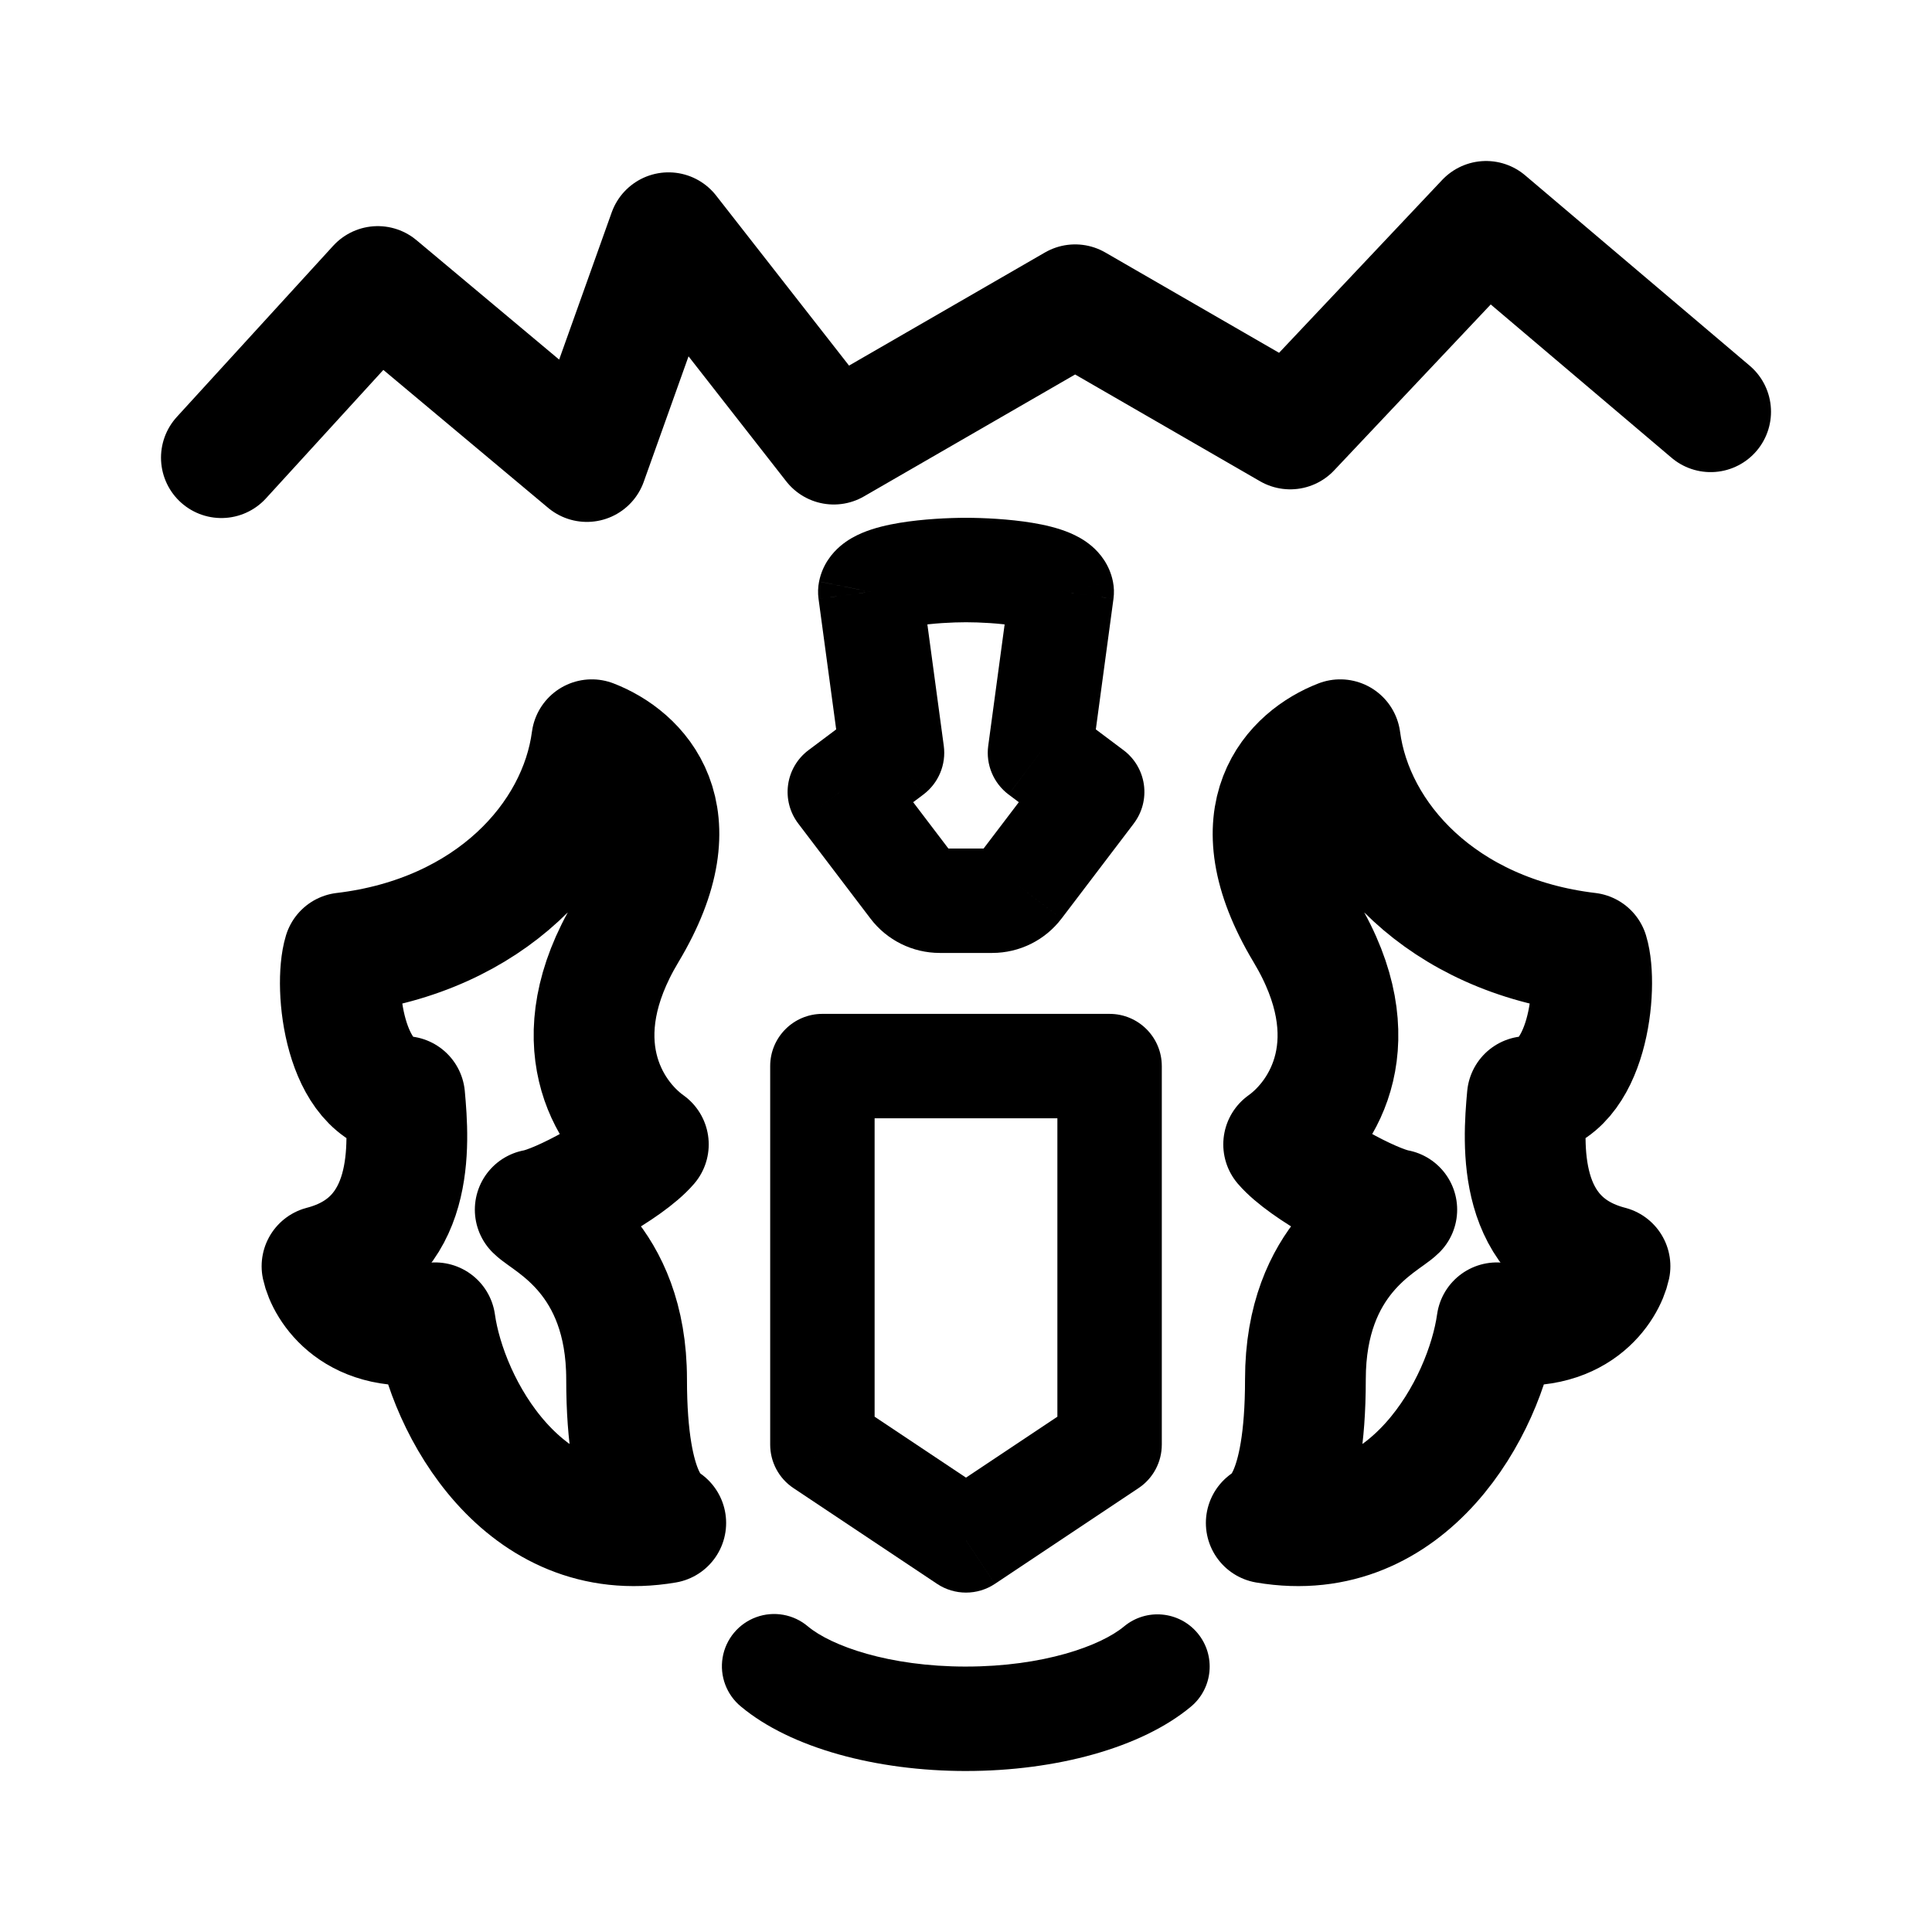
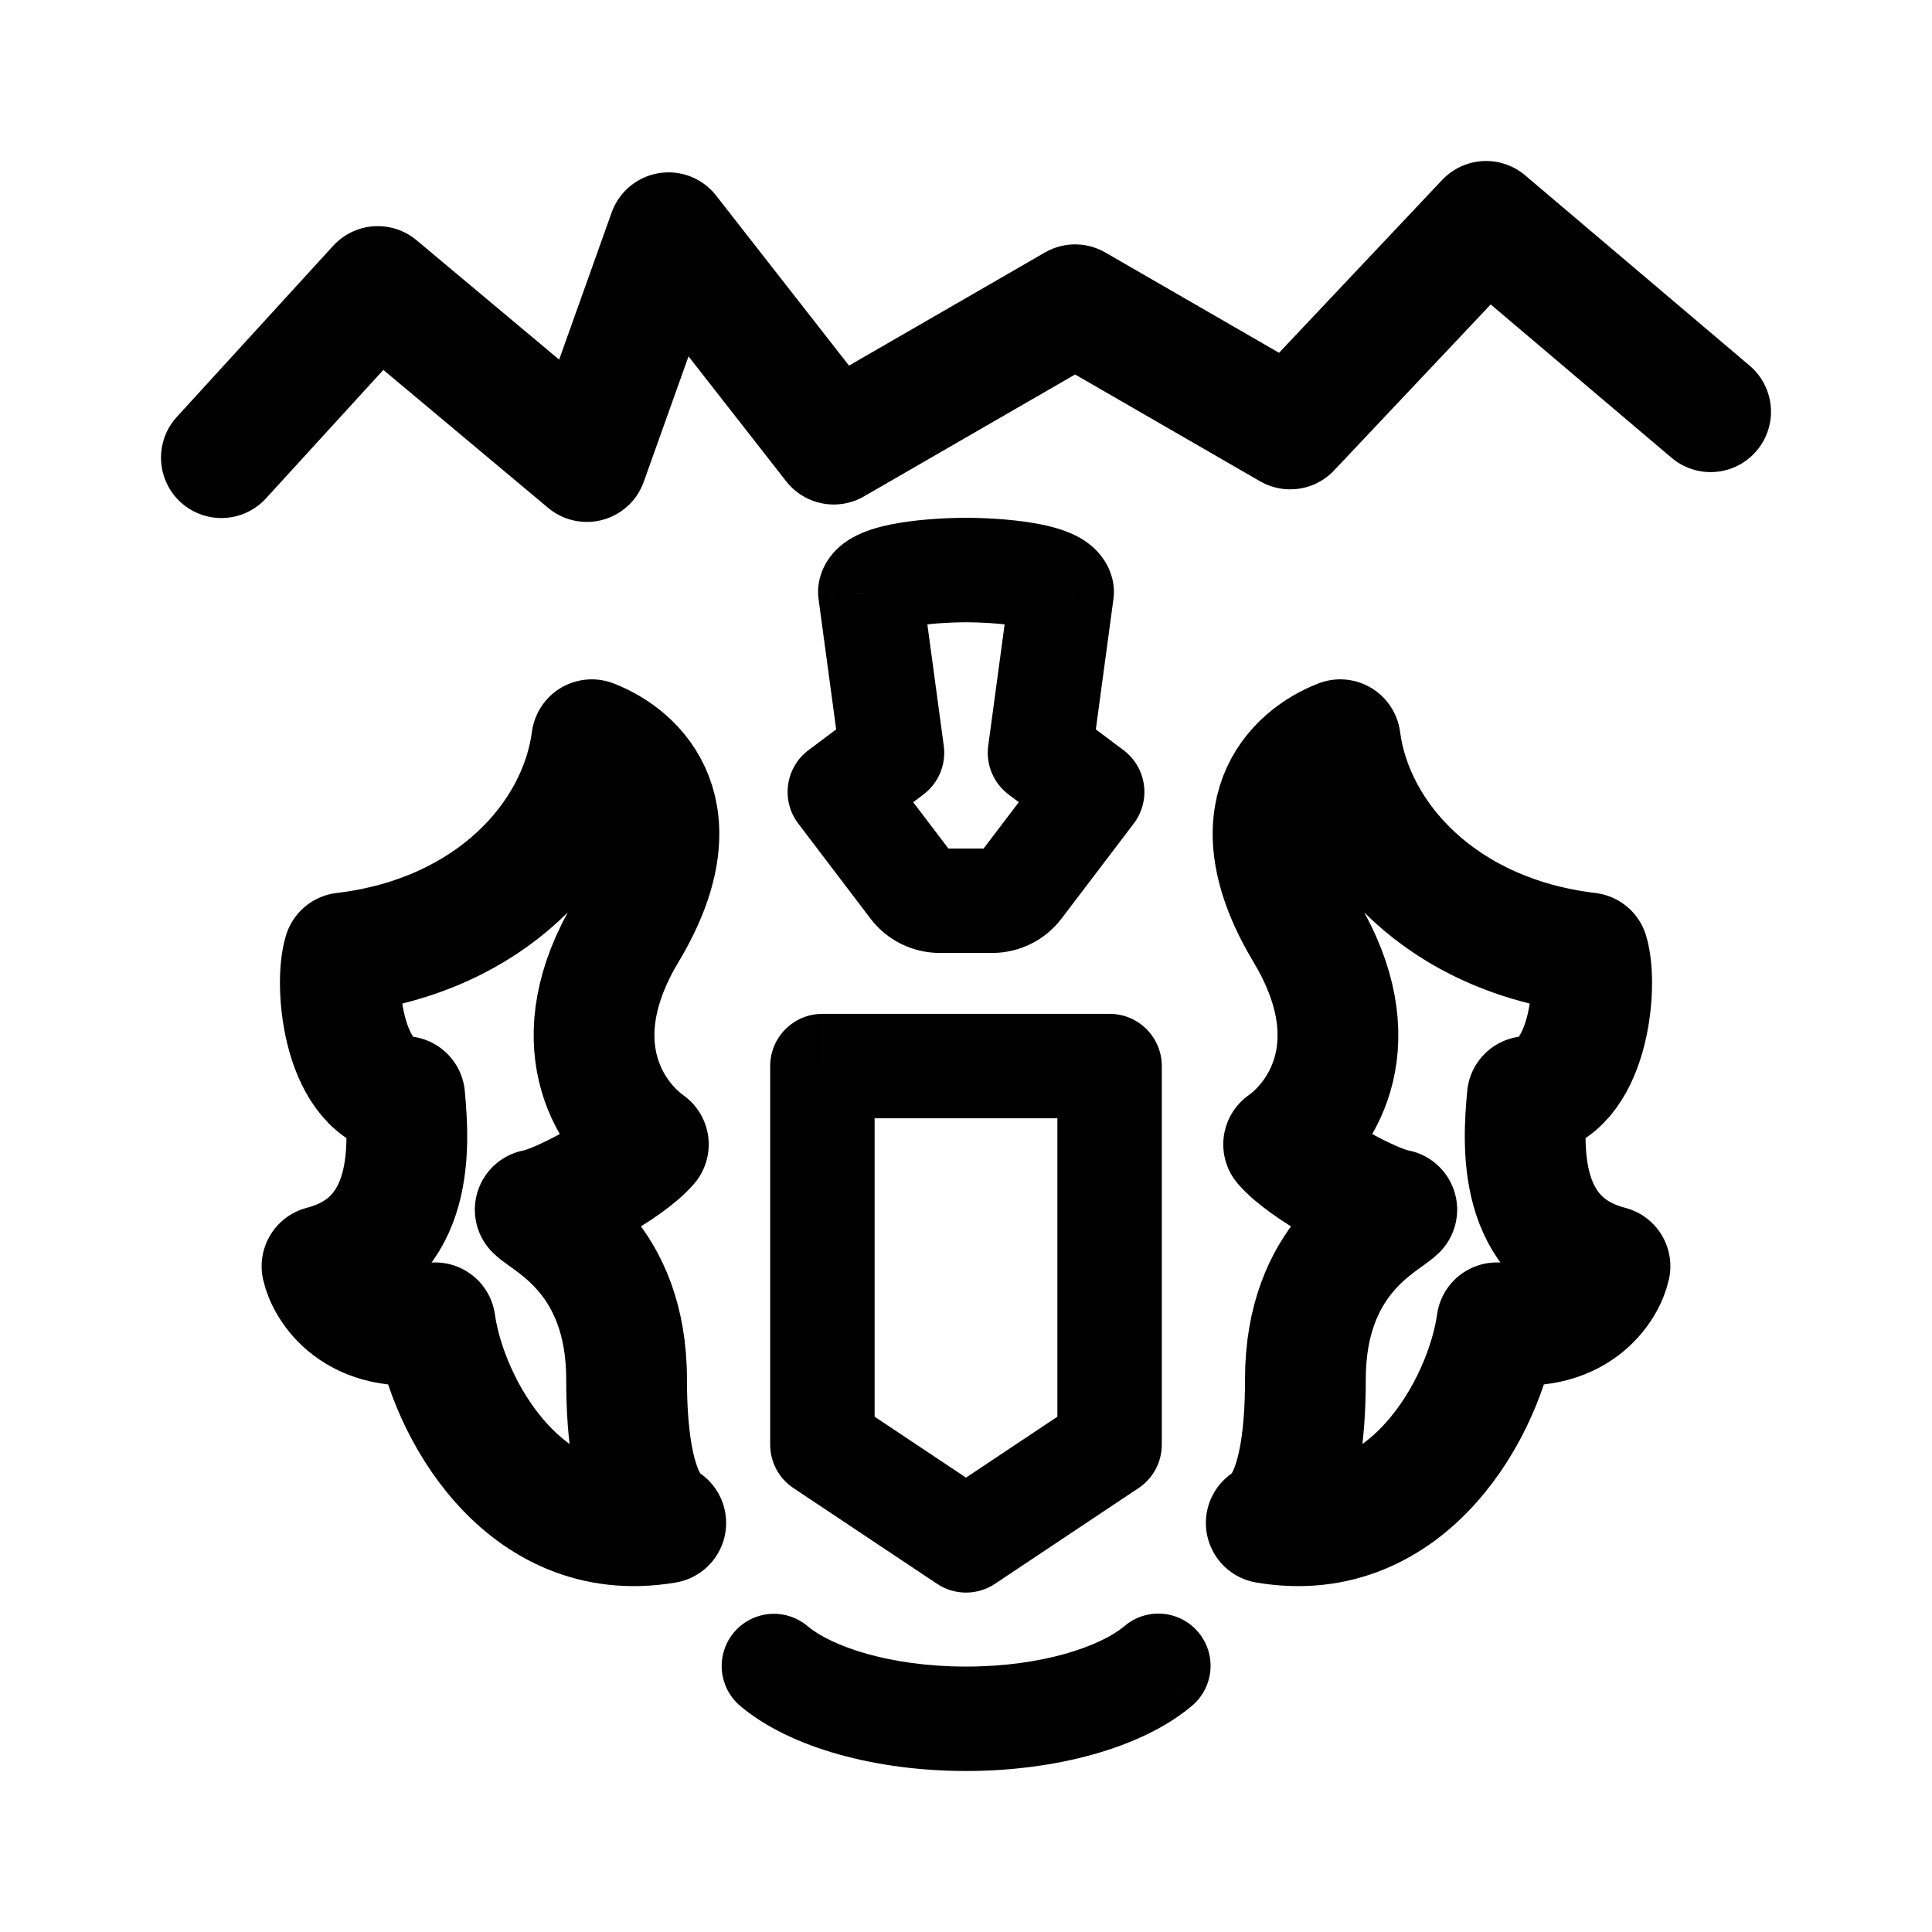
- <svg xmlns="http://www.w3.org/2000/svg" width="192" height="192" viewBox="0 0 192 192" fill="none" version="1.1" id="svg6">
-   <defs id="defs10" />
-   <g id="g2483" transform="translate(0,-0.5)">
-     <g id="g7316" transform="matrix(1.009707,0,0,1.009707,-0.9318311,1.299403)" style="stroke-width:11.885;stroke-dasharray:none">
-       <path style="fill:none;stroke:#000000;stroke-width:11.885;stroke-linecap:round;stroke-linejoin:round;stroke-miterlimit:5;stroke-dasharray:none" d="m 22.712,44.253 15.393,-16.846 20.58,17.227 8.039,-22.52 16.262,20.806 23.755,-13.715 21.17,12.223 19.279,-20.431 22.099,18.736" id="path1167" />
-     </g>
-     <g id="g1259" transform="translate(-0.691672,-6.22793)" style="stroke-width:12;stroke-dasharray:none">
-       <path d="m 82.421,112.674 v -5.189 a 5.189,5.189 0 0 0 -5.189,5.189 z m 0,37.622 h -5.189 a 5.188,5.188 0 0 0 2.311,4.317 z m 14.27,9.514 -2.878,4.317 a 5.188,5.188 0 0 0 5.757,0 z m 14.27,-47.135 h 5.189 a 5.189,5.189 0 0 0 -5.189,-5.189 z m 0,37.622 2.878,4.317 a 5.189,5.189 0 0 0 2.311,-4.317 z M 77.232,112.674 v 37.622 h 10.378 v -37.622 z m 2.311,41.939 14.27,9.514 5.757,-8.635 -14.27,-9.514 z m 26.23,-41.939 v 37.622 h 10.378 v -37.622 z m 2.311,33.304 -14.27,9.514 5.757,8.635 14.27,-9.514 z m 2.878,-38.493 H 82.421 v 10.378 h 28.541 z m -29.976,60.877 a 5.19,5.19 0 1 0 -6.642,7.976 z m 38.053,7.976 a 5.189,5.189 0 1 0 -6.64,-7.976 z m -22.347,-3.988 c -7.671,0 -13.383,-2.053 -15.706,-3.988 l -6.642,7.976 c 4.928,4.101 13.425,6.391 22.348,6.391 z m 0,10.378 c 8.924,0 17.421,-2.289 22.347,-6.391 l -6.64,-7.976 c -2.324,1.935 -8.035,3.988 -15.707,3.988 z M 87.178,65.538 82.09,64.521 a 5.191,5.191 0 0 0 -0.054,1.712 z m 2.162,16 3.114,4.151 a 5.189,5.189 0 0 0 2.029,-4.846 z M 84.151,85.43 81.038,81.279 a 5.189,5.189 0 0 0 -1.018,7.291 z m 22.054,-19.892 5.143,0.694 a 5.176,5.176 0 0 0 -0.054,-1.712 z m -2.162,16 -5.143,-0.694 a 5.189,5.189 0 0 0 2.029,4.846 z m 5.189,3.892 4.131,3.139 a 5.188,5.188 0 0 0 -1.018,-7.291 z m -7.178,9.444 -4.131,-3.139 z M 96.692,58.187 c -1.683,0 -4.279,0.116 -6.611,0.502 -1.131,0.189 -2.491,0.484 -3.715,1.002 -0.612,0.259 -1.42,0.666 -2.179,1.318 -0.772,0.661 -1.756,1.807 -2.096,3.511 l 10.177,2.036 c -0.254,1.272 -0.97,2.026 -1.327,2.333 -0.346,0.297 -0.594,0.387 -0.534,0.362 0.118,-0.049 0.547,-0.186 1.373,-0.323 1.583,-0.262 3.569,-0.362 4.913,-0.362 z m -14.656,8.046 2.162,16 10.285,-1.389 -2.162,-16 -10.285,1.39 z m 4.191,11.154 -5.189,3.892 6.227,8.303 5.189,-3.892 z m -6.207,11.183 7.178,9.444 8.262,-6.279 -7.178,-9.444 z M 96.692,68.566 c 1.344,0 3.331,0.1 4.913,0.363 0.826,0.136 1.255,0.272 1.373,0.322 0.06,0.026 -0.189,-0.065 -0.534,-0.362 -0.357,-0.306 -1.072,-1.06 -1.327,-2.333 l 10.176,-2.036 c -0.341,-1.705 -1.324,-2.851 -2.095,-3.511 -0.76,-0.651 -1.568,-1.059 -2.18,-1.318 -1.225,-0.518 -2.584,-0.814 -3.715,-1.002 -2.332,-0.387 -4.928,-0.502 -6.611,-0.502 z m 4.371,-3.722 -2.162,16 10.285,1.389 2.162,-16 z m -0.133,20.846 5.189,3.892 6.227,-8.303 -5.189,-3.892 z m 4.171,-3.399 -7.178,9.444 8.264,6.279 7.178,-9.444 z M 94.083,101.43 H 99.3 V 91.052 h -5.217 z m 3.84,-9.695 a 1.73,1.73 0 0 1 1.377,-0.683 v 10.378 a 8.649,8.649 0 0 0 6.886,-3.416 z m -10.726,6.279 a 8.649,8.649 0 0 0 6.886,3.416 V 91.052 a 1.73,1.73 0 0 1 1.377,0.683 l -8.262,6.279 z" fill="#000000" id="path441" style="stroke-width:12;stroke-dasharray:none" />
-       <path d="m 158.53,101.43 c -14.53,-1.73 -23.351,-11.388 -24.649,-21.189 -4.469,1.73 -10.474,7.337 -3.459,19.027 6.487,10.811 1.874,18.307 -2.162,21.189 2.076,2.422 8.793,6.054 11.243,6.486 -1.297,1.297 -9.081,4.757 -9.081,16.865 0,12.108 -3.171,13.693 -3.892,14.27 14.184,2.422 21.766,-11.676 22.919,-19.892 7.957,1.384 10.811,-3.604 11.243,-5.622 -9.341,-2.422 -8.649,-12.108 -8.216,-16.865 6.054,-0.432 7.063,-10.955 6.054,-14.27 z m -123.676,0 c 14.53,-1.73 23.351,-11.388 24.649,-21.189 4.469,1.73 10.474,7.337 3.459,19.027 -6.487,10.811 -1.874,18.307 2.162,21.189 -2.076,2.422 -8.793,6.054 -11.243,6.486 1.297,1.297 9.081,4.757 9.081,16.865 0,12.108 3.171,13.693 3.892,14.27 -14.184,2.422 -21.766,-11.676 -22.919,-19.892 -7.957,1.384 -10.811,-3.604 -11.243,-5.622 9.341,-2.422 8.649,-12.108 8.216,-16.865 -6.054,-0.432 -7.063,-10.955 -6.054,-14.27 z" stroke="#000000" stroke-width="10.5" stroke-linecap="round" stroke-linejoin="round" id="path443" style="stroke-width:12;stroke-dasharray:none" />
-     </g>
+ <svg xmlns="http://www.w3.org/2000/svg" width="192" height="192" viewBox="0 0 192 192" fill="none">
+   <g style="stroke-width:11.885;stroke-dasharray:none">
+     <path style="fill:none;stroke:#000;stroke-width:11.885;stroke-linecap:round;stroke-linejoin:round;stroke-miterlimit:5;stroke-dasharray:none" d="m22.712 44.253 15.393-16.846 20.58 17.228 8.038-22.52L82.985 42.92l23.755-13.716 21.17 12.223 19.28-20.431 22.098 18.735" transform="matrix(1.0097 0 0 1.0097 -.932 .8)" />
+   </g>
+   <g style="stroke-width:12;stroke-dasharray:none">
+     <path d="M82.421 112.674v-5.19a5.19 5.19 0 0 0-5.189 5.19zm0 37.621h-5.189a5.188 5.188 0 0 0 2.311 4.318zm14.27 9.514-2.878 4.317a5.188 5.188 0 0 0 5.757 0zm14.271-47.135h5.19a5.19 5.19 0 0 0-5.19-5.19zm0 37.621 2.878 4.318a5.19 5.19 0 0 0 2.311-4.318zm-33.73-37.621v37.621h10.379v-37.621zm2.311 41.939 14.27 9.513 5.757-8.634-14.27-9.514zm26.23-41.94v37.622h10.378v-37.621zm2.31 33.305-14.27 9.514 5.757 8.634 14.27-9.513zm2.879-38.493h-28.54v10.378h28.54zm-29.976 60.877a5.19 5.19 0 1 0-6.642 7.975zm38.053 7.975a5.19 5.19 0 1 0-6.64-7.975zm-22.347-3.987c-7.672 0-13.383-2.054-15.706-3.988l-6.642 7.975c4.928 4.102 13.425 6.39 22.348 6.39zm0 10.378c8.923 0 17.42-2.29 22.347-6.39l-6.64-7.976c-2.324 1.934-8.035 3.988-15.707 3.988zm-9.514-117.19-5.088-1.017a5.19 5.19 0 0 0-.054 1.712zm2.162 16 3.114 4.152a5.19 5.19 0 0 0 2.029-4.846zm-5.189 3.892-3.113-4.151a5.19 5.19 0 0 0-1.018 7.29zm22.054-19.892 5.143.695a5.176 5.176 0 0 0-.055-1.712zm-2.162 16-5.142-.694a5.19 5.19 0 0 0 2.029 4.846zm5.19 3.892 4.13 3.14a5.188 5.188 0 0 0-1.017-7.291zm-7.178 9.445-4.132-3.14zm-5.363-36.688c-1.683 0-4.28.116-6.611.502-1.132.188-2.491.484-3.716 1.002-.612.259-1.42.666-2.18 1.318-.772.66-1.755 1.807-2.096 3.512l10.177 2.035c-.254 1.273-.97 2.027-1.327 2.333-.346.297-.594.387-.534.361.118-.049.547-.185 1.373-.322 1.583-.262 3.57-.362 4.914-.362zm-14.656 8.046 2.162 16 10.285-1.389-2.162-16-10.285 1.39zm4.19 11.154-5.188 3.892 6.227 8.303 5.189-3.892zM80.02 88.57l7.178 9.444 8.262-6.279-7.177-9.444zm16.672-20.004c1.344 0 3.331.1 4.913.363.826.136 1.255.272 1.373.321.06.026-.188-.064-.534-.361-.357-.306-1.073-1.06-1.327-2.333l10.176-2.035c-.34-1.705-1.324-2.851-2.094-3.512-.76-.651-1.568-1.06-2.18-1.318-1.225-.518-2.585-.814-3.716-1.001-2.332-.387-4.928-.503-6.611-.503zm4.37-3.722-2.161 16 10.285 1.389 2.162-16zm-.132 20.846 5.189 3.892 6.227-8.303-5.19-3.892zm4.17-3.4-7.178 9.445 8.264 6.28 7.178-9.445zm-11.017 19.14H99.3V91.052h-5.217zm3.84-9.695a1.73 1.73 0 0 1 1.377-.683v10.378a8.649 8.649 0 0 0 6.886-3.416zm-10.726 6.28a8.649 8.649 0 0 0 6.886 3.415V91.052a1.73 1.73 0 0 1 1.377.683l-8.262 6.28z" fill="#000" style="stroke-width:12;stroke-dasharray:none" transform="translate(-.692 -6.728)" />
+     <path d="M158.53 101.43C144 99.7 135.178 90.043 133.88 80.241c-4.468 1.73-10.473 7.337-3.459 19.027 6.487 10.811 1.875 18.307-2.162 21.19 2.076 2.421 8.793 6.054 11.244 6.486-1.298 1.297-9.082 4.757-9.082 16.865 0 12.108-3.171 13.693-3.891 14.27 14.183 2.422 21.766-11.675 22.919-19.892 7.956 1.384 10.81-3.604 11.243-5.621-9.34-2.422-8.649-12.108-8.216-16.865 6.054-.433 7.063-10.956 6.054-14.27zm-123.676 0c14.53-1.73 23.351-11.387 24.648-21.189 4.47 1.73 10.474 7.337 3.46 19.027-6.487 10.811-1.874 18.307 2.162 21.19-2.076 2.421-8.793 6.054-11.243 6.486 1.297 1.297 9.08 4.757 9.08 16.865 0 12.108 3.172 13.693 3.893 14.27-14.184 2.422-21.766-11.675-22.92-19.892-7.956 1.384-10.81-3.604-11.242-5.621 9.34-2.422 8.648-12.108 8.216-16.865-6.054-.433-7.064-10.956-6.054-14.27z" stroke="#000" stroke-width="10.5" stroke-linecap="round" stroke-linejoin="round" style="stroke-width:12;stroke-dasharray:none" transform="translate(-.692 -6.728)" />
  </g>
</svg>
